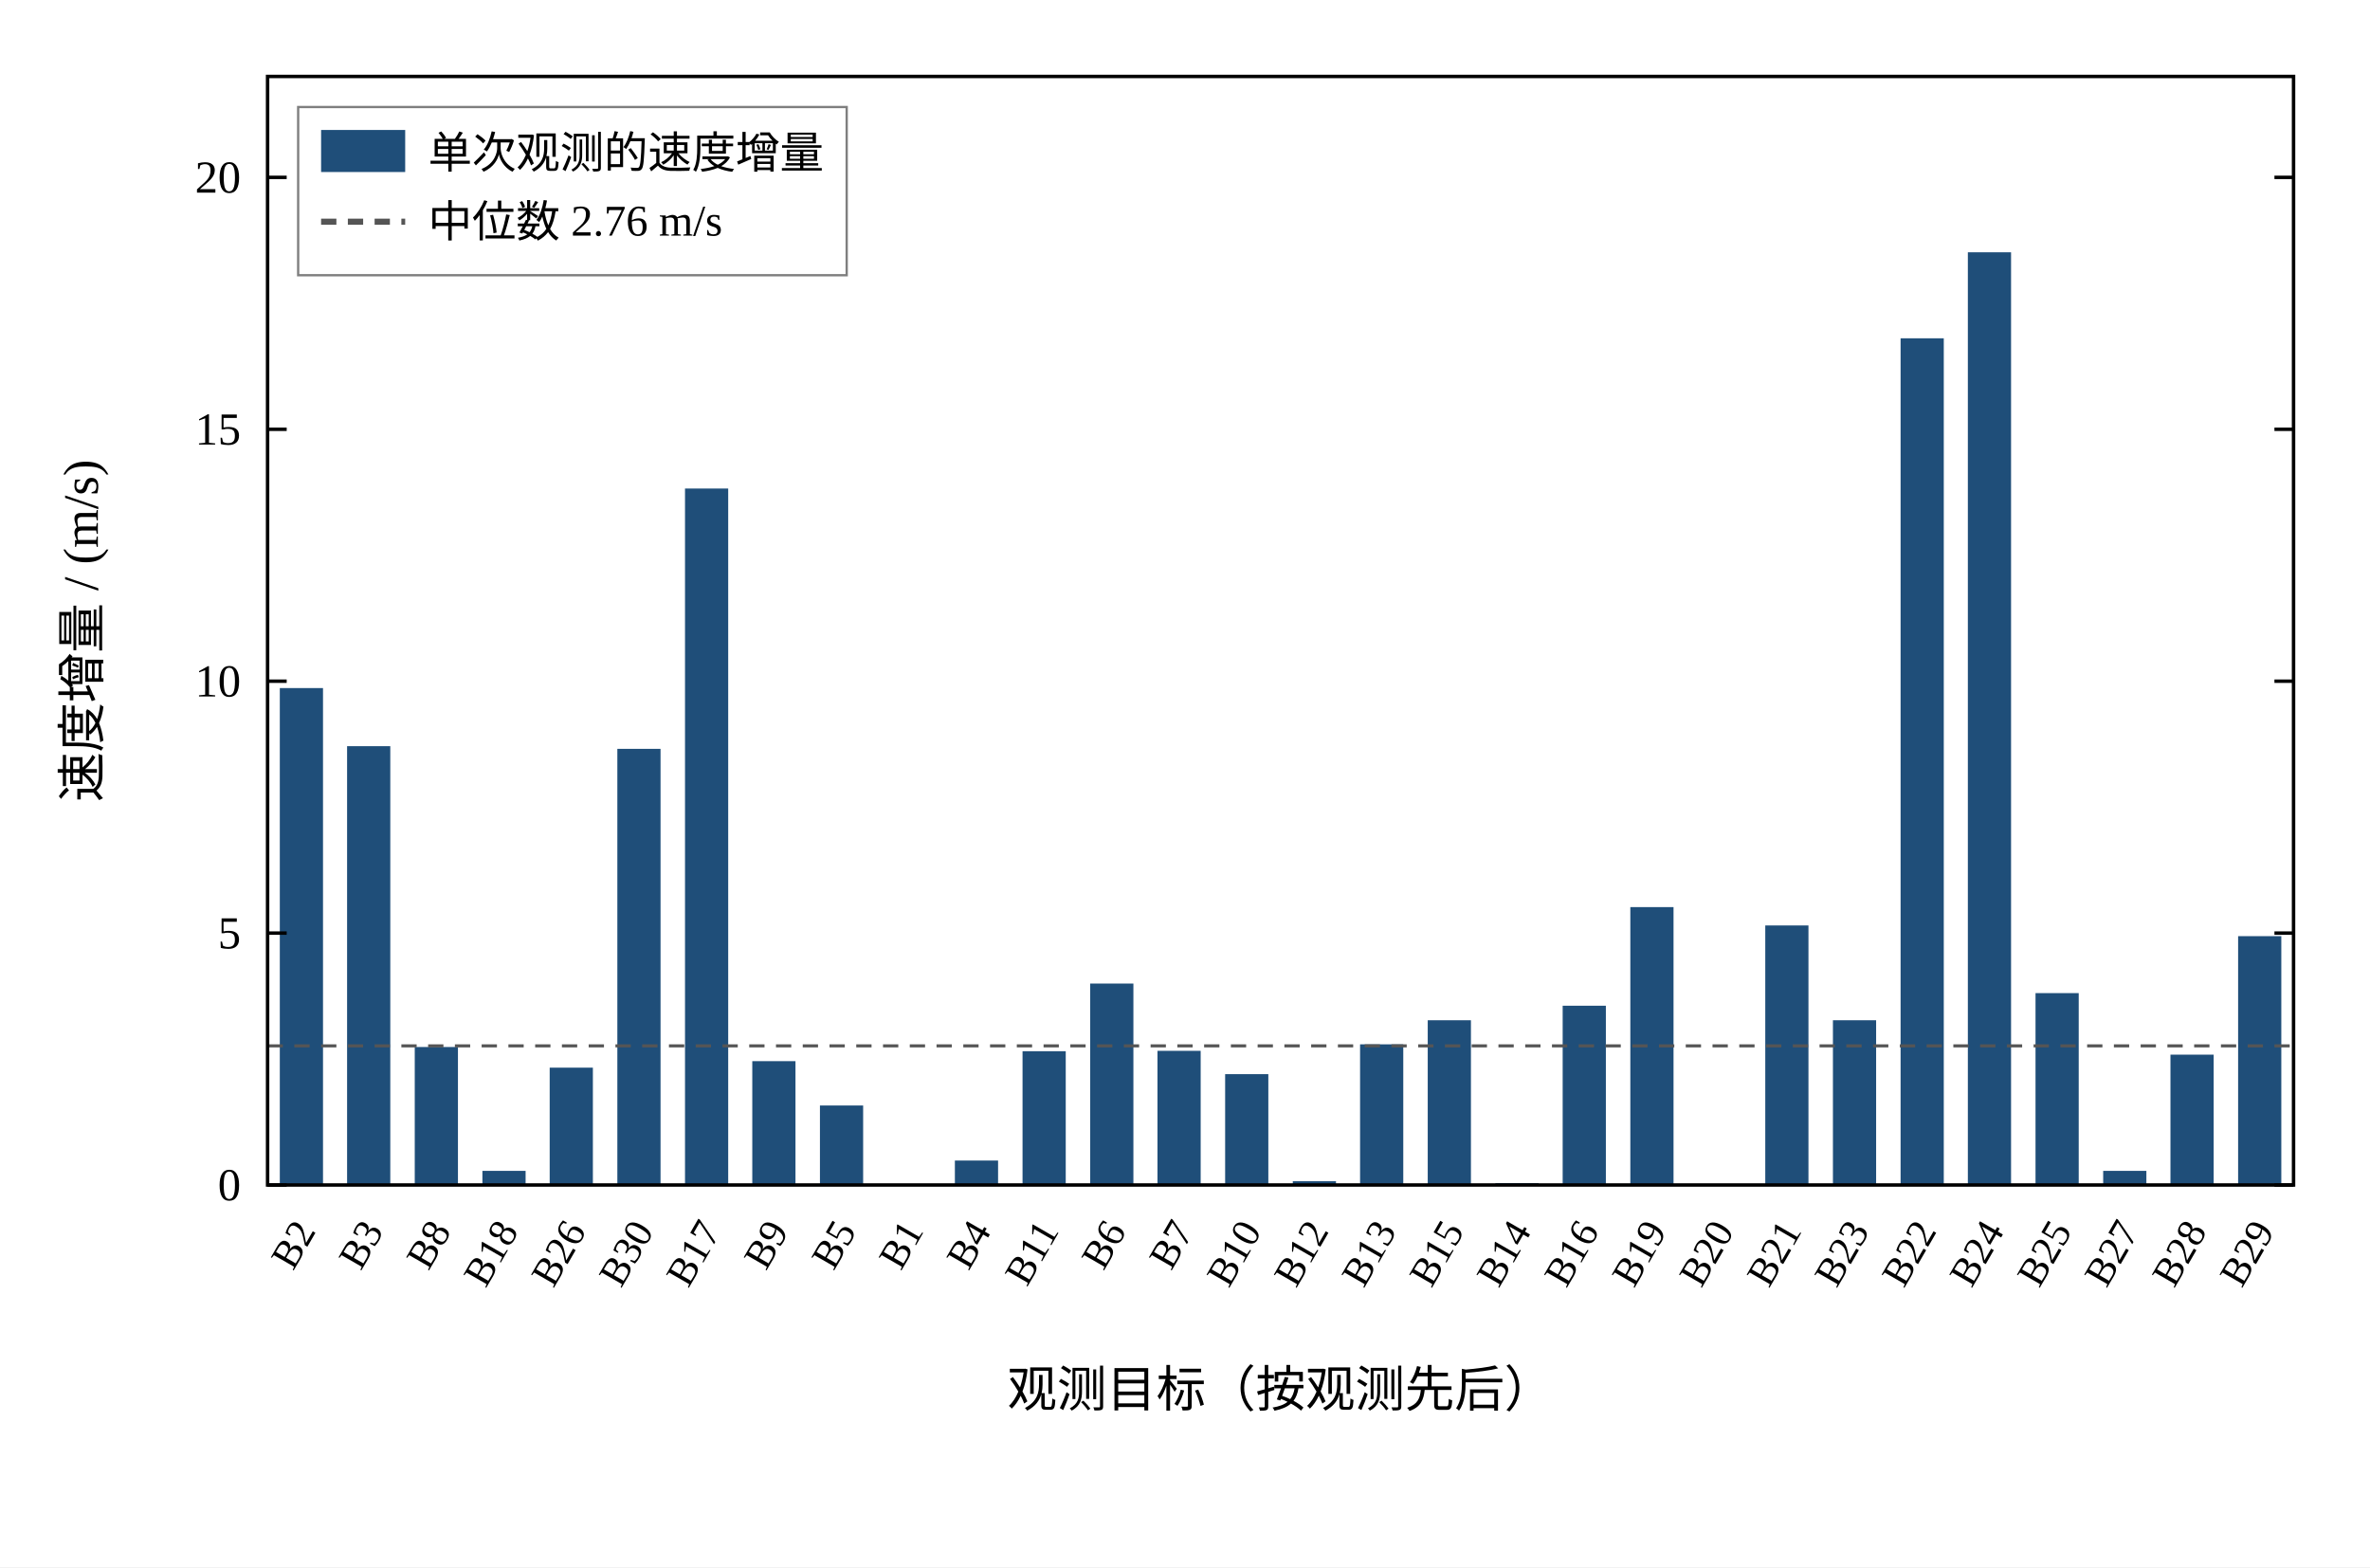
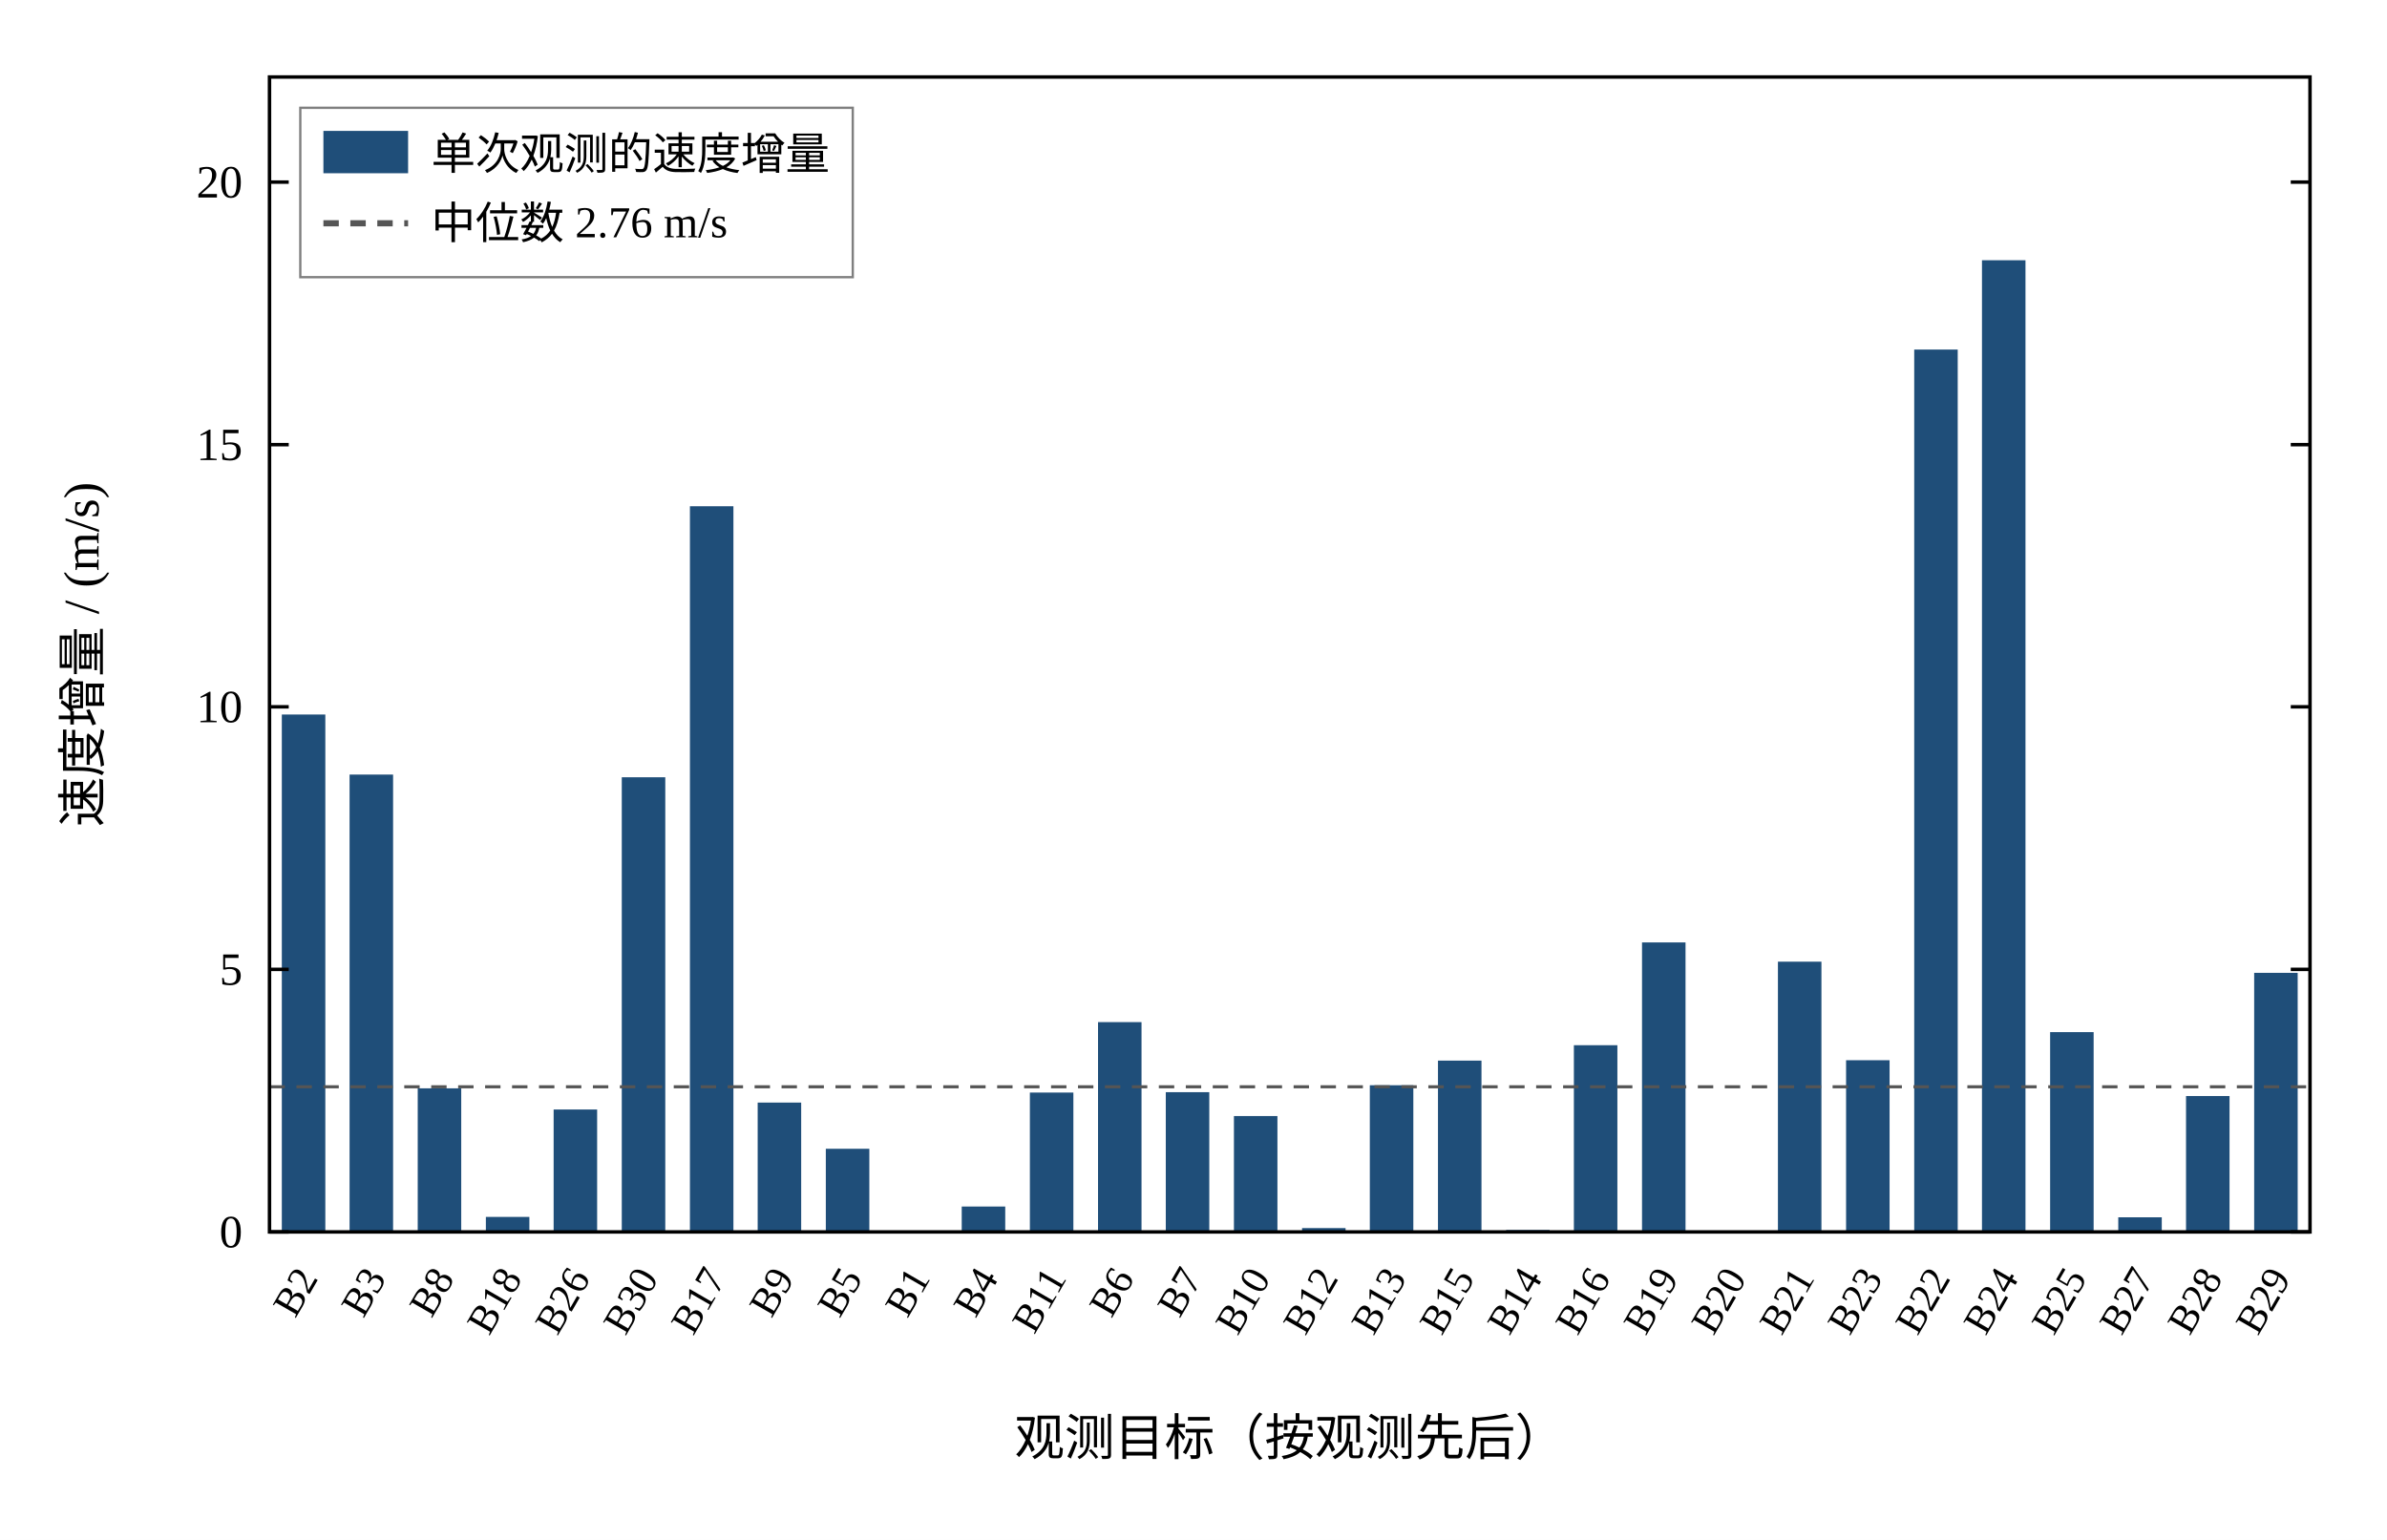
- <svg xmlns="http://www.w3.org/2000/svg" width="620" height="410" viewBox="0 0 620 410">
-   <rect x="0" y="0" width="620" height="410" fill="#FFFFFF" />
-   <rect x="73.2" y="180.0" width="11.3" height="130.0" fill="#1F4E79" />
-   <text x="82.8" y="322.0" font-family="SimSun, Times New Roman" font-size="10.5" text-anchor="end" fill="#000000" transform="rotate(-60 82.8 322.0)">B2</text>
-   <rect x="90.8" y="195.2" width="11.3" height="114.8" fill="#1F4E79" />
-   <text x="100.5" y="322.0" font-family="SimSun, Times New Roman" font-size="10.5" text-anchor="end" fill="#000000" transform="rotate(-60 100.5 322.0)">B3</text>
-   <rect x="108.5" y="273.9" width="11.3" height="36.1" fill="#1F4E79" />
-   <text x="118.2" y="322.0" font-family="SimSun, Times New Roman" font-size="10.5" text-anchor="end" fill="#000000" transform="rotate(-60 118.2 322.0)">B8</text>
-   <rect x="126.2" y="306.3" width="11.3" height="3.7" fill="#1F4E79" />
-   <text x="135.8" y="322.0" font-family="SimSun, Times New Roman" font-size="10.5" text-anchor="end" fill="#000000" transform="rotate(-60 135.8 322.0)">B18</text>
-   <rect x="143.8" y="279.3" width="11.3" height="30.7" fill="#1F4E79" />
-   <text x="153.5" y="322.0" font-family="SimSun, Times New Roman" font-size="10.5" text-anchor="end" fill="#000000" transform="rotate(-60 153.5 322.0)">B26</text>
-   <rect x="161.5" y="195.9" width="11.3" height="114.1" fill="#1F4E79" />
-   <text x="171.2" y="322.0" font-family="SimSun, Times New Roman" font-size="10.5" text-anchor="end" fill="#000000" transform="rotate(-60 171.2 322.0)">B30</text>
-   <rect x="179.2" y="127.8" width="11.3" height="182.2" fill="#1F4E79" />
-   <text x="188.8" y="322.0" font-family="SimSun, Times New Roman" font-size="10.5" text-anchor="end" fill="#000000" transform="rotate(-60 188.8 322.0)">B17</text>
-   <rect x="196.8" y="277.6" width="11.3" height="32.4" fill="#1F4E79" />
-   <text x="206.5" y="322.0" font-family="SimSun, Times New Roman" font-size="10.5" text-anchor="end" fill="#000000" transform="rotate(-60 206.5 322.0)">B9</text>
-   <rect x="214.5" y="289.2" width="11.3" height="20.8" fill="#1F4E79" />
-   <text x="224.2" y="322.0" font-family="SimSun, Times New Roman" font-size="10.5" text-anchor="end" fill="#000000" transform="rotate(-60 224.2 322.0)">B5</text>
-   <rect x="232.2" y="310.0" width="11.3" height="0.0" fill="#1F4E79" />
-   <text x="241.8" y="322.0" font-family="SimSun, Times New Roman" font-size="10.5" text-anchor="end" fill="#000000" transform="rotate(-60 241.8 322.0)">B1</text>
-   <rect x="249.8" y="303.6" width="11.3" height="6.4" fill="#1F4E79" />
-   <text x="259.5" y="322.0" font-family="SimSun, Times New Roman" font-size="10.5" text-anchor="end" fill="#000000" transform="rotate(-60 259.5 322.0)">B4</text>
-   <rect x="267.5" y="275.0" width="11.3" height="35.0" fill="#1F4E79" />
-   <text x="277.2" y="322.0" font-family="SimSun, Times New Roman" font-size="10.5" text-anchor="end" fill="#000000" transform="rotate(-60 277.2 322.0)">B11</text>
-   <rect x="285.2" y="257.3" width="11.3" height="52.7" fill="#1F4E79" />
-   <text x="294.8" y="322.0" font-family="SimSun, Times New Roman" font-size="10.5" text-anchor="end" fill="#000000" transform="rotate(-60 294.8 322.0)">B6</text>
-   <rect x="302.8" y="274.9" width="11.3" height="35.1" fill="#1F4E79" />
-   <text x="312.5" y="322.0" font-family="SimSun, Times New Roman" font-size="10.5" text-anchor="end" fill="#000000" transform="rotate(-60 312.5 322.0)">B7</text>
-   <rect x="320.5" y="281.0" width="11.3" height="29.0" fill="#1F4E79" />
-   <text x="330.2" y="322.0" font-family="SimSun, Times New Roman" font-size="10.5" text-anchor="end" fill="#000000" transform="rotate(-60 330.2 322.0)">B10</text>
-   <rect x="338.2" y="309.0" width="11.3" height="1.0" fill="#1F4E79" />
-   <text x="347.8" y="322.0" font-family="SimSun, Times New Roman" font-size="10.5" text-anchor="end" fill="#000000" transform="rotate(-60 347.8 322.0)">B12</text>
-   <rect x="355.8" y="273.2" width="11.3" height="36.8" fill="#1F4E79" />
-   <text x="365.5" y="322.0" font-family="SimSun, Times New Roman" font-size="10.5" text-anchor="end" fill="#000000" transform="rotate(-60 365.5 322.0)">B13</text>
-   <rect x="373.5" y="266.9" width="11.3" height="43.1" fill="#1F4E79" />
-   <text x="383.2" y="322.0" font-family="SimSun, Times New Roman" font-size="10.5" text-anchor="end" fill="#000000" transform="rotate(-60 383.2 322.0)">B15</text>
-   <rect x="391.2" y="309.5" width="11.3" height="0.5" fill="#1F4E79" />
-   <text x="400.8" y="322.0" font-family="SimSun, Times New Roman" font-size="10.5" text-anchor="end" fill="#000000" transform="rotate(-60 400.8 322.0)">B14</text>
-   <rect x="408.8" y="263.1" width="11.3" height="46.9" fill="#1F4E79" />
-   <text x="418.5" y="322.0" font-family="SimSun, Times New Roman" font-size="10.5" text-anchor="end" fill="#000000" transform="rotate(-60 418.5 322.0)">B16</text>
-   <rect x="426.5" y="237.3" width="11.3" height="72.7" fill="#1F4E79" />
-   <text x="436.2" y="322.0" font-family="SimSun, Times New Roman" font-size="10.5" text-anchor="end" fill="#000000" transform="rotate(-60 436.2 322.0)">B19</text>
-   <rect x="444.2" y="310.0" width="11.3" height="0.0" fill="#1F4E79" />
-   <text x="453.8" y="322.0" font-family="SimSun, Times New Roman" font-size="10.5" text-anchor="end" fill="#000000" transform="rotate(-60 453.8 322.0)">B20</text>
-   <rect x="461.8" y="242.1" width="11.3" height="67.9" fill="#1F4E79" />
-   <text x="471.5" y="322.0" font-family="SimSun, Times New Roman" font-size="10.5" text-anchor="end" fill="#000000" transform="rotate(-60 471.5 322.0)">B21</text>
-   <rect x="479.5" y="266.9" width="11.3" height="43.1" fill="#1F4E79" />
-   <text x="489.2" y="322.0" font-family="SimSun, Times New Roman" font-size="10.5" text-anchor="end" fill="#000000" transform="rotate(-60 489.2 322.0)">B23</text>
-   <rect x="497.2" y="88.5" width="11.3" height="221.5" fill="#1F4E79" />
-   <text x="506.8" y="322.0" font-family="SimSun, Times New Roman" font-size="10.5" text-anchor="end" fill="#000000" transform="rotate(-60 506.8 322.0)">B22</text>
-   <rect x="514.8" y="66.0" width="11.3" height="244.0" fill="#1F4E79" />
-   <text x="524.5" y="322.0" font-family="SimSun, Times New Roman" font-size="10.5" text-anchor="end" fill="#000000" transform="rotate(-60 524.5 322.0)">B24</text>
-   <rect x="532.5" y="259.8" width="11.3" height="50.2" fill="#1F4E79" />
-   <text x="542.2" y="322.0" font-family="SimSun, Times New Roman" font-size="10.5" text-anchor="end" fill="#000000" transform="rotate(-60 542.2 322.0)">B25</text>
-   <rect x="550.2" y="306.3" width="11.3" height="3.7" fill="#1F4E79" />
-   <text x="559.8" y="322.0" font-family="SimSun, Times New Roman" font-size="10.5" text-anchor="end" fill="#000000" transform="rotate(-60 559.8 322.0)">B27</text>
-   <rect x="567.8" y="275.9" width="11.3" height="34.1" fill="#1F4E79" />
-   <text x="577.5" y="322.0" font-family="SimSun, Times New Roman" font-size="10.5" text-anchor="end" fill="#000000" transform="rotate(-60 577.5 322.0)">B28</text>
-   <rect x="585.5" y="244.9" width="11.3" height="65.1" fill="#1F4E79" />
-   <text x="595.2" y="322.0" font-family="SimSun, Times New Roman" font-size="10.5" text-anchor="end" fill="#000000" transform="rotate(-60 595.2 322.0)">B29</text>
-   <line x1="70.0" y1="273.6" x2="600.0" y2="273.6" stroke="#555555" stroke-width="0.8" stroke-dasharray="4,3" />
-   <rect x="70" y="20" width="530" height="290" fill="none" stroke="#000000" stroke-width="0.9" />
-   <line x1="70.0" y1="310.0" x2="75.0" y2="310.0" stroke="#000000" stroke-width="0.9" />
-   <line x1="600.0" y1="310.0" x2="595.0" y2="310.0" stroke="#000000" stroke-width="0.9" />
-   <text x="63.0" y="314.0" font-family="SimSun, Times New Roman" font-size="12" text-anchor="end" fill="#000000">0</text>
-   <line x1="70.0" y1="244.1" x2="75.0" y2="244.1" stroke="#000000" stroke-width="0.9" />
-   <line x1="600.0" y1="244.1" x2="595.0" y2="244.1" stroke="#000000" stroke-width="0.9" />
-   <text x="63.0" y="248.1" font-family="SimSun, Times New Roman" font-size="12" text-anchor="end" fill="#000000">5</text>
-   <line x1="70.0" y1="178.2" x2="75.0" y2="178.2" stroke="#000000" stroke-width="0.9" />
-   <line x1="600.0" y1="178.2" x2="595.0" y2="178.2" stroke="#000000" stroke-width="0.9" />
-   <text x="63.0" y="182.2" font-family="SimSun, Times New Roman" font-size="12" text-anchor="end" fill="#000000">10</text>
-   <line x1="70.0" y1="112.3" x2="75.0" y2="112.3" stroke="#000000" stroke-width="0.9" />
-   <line x1="600.0" y1="112.3" x2="595.0" y2="112.3" stroke="#000000" stroke-width="0.9" />
-   <text x="63.0" y="116.3" font-family="SimSun, Times New Roman" font-size="12" text-anchor="end" fill="#000000">15</text>
-   <line x1="70.0" y1="46.4" x2="75.0" y2="46.4" stroke="#000000" stroke-width="0.9" />
-   <line x1="600.0" y1="46.4" x2="595.0" y2="46.4" stroke="#000000" stroke-width="0.9" />
-   <text x="63.0" y="50.4" font-family="SimSun, Times New Roman" font-size="12" text-anchor="end" fill="#000000">20</text>
-   <text x="26.0" y="165.0" font-family="SimSun, Times New Roman" font-size="13" text-anchor="middle" fill="#000000" transform="rotate(-90 26.0 165.0)">速度增量 / (m/s)</text>
-   <text x="335.0" y="368.0" font-family="SimSun, Times New Roman" font-size="13" text-anchor="middle" fill="#000000">观测目标（按观测先后）</text>
+ <svg xmlns="http://www.w3.org/2000/svg" width="620" height="400" viewBox="0 0 620 400">
+   <rect x="0" y="0" width="620" height="400" fill="#FFFFFF" />
+   <rect x="73.2" y="185.6" width="11.3" height="134.4" fill="#1F4E79" />
+   <text x="82.8" y="332.0" font-family="SimSun, Times New Roman" font-size="10.5" text-anchor="end" fill="#000000" transform="rotate(-60 82.8 332.0)">B2</text>
+   <rect x="90.8" y="201.2" width="11.3" height="118.8" fill="#1F4E79" />
+   <text x="100.5" y="332.0" font-family="SimSun, Times New Roman" font-size="10.5" text-anchor="end" fill="#000000" transform="rotate(-60 100.5 332.0)">B3</text>
+   <rect x="108.5" y="282.7" width="11.3" height="37.3" fill="#1F4E79" />
+   <text x="118.2" y="332.0" font-family="SimSun, Times New Roman" font-size="10.5" text-anchor="end" fill="#000000" transform="rotate(-60 118.2 332.0)">B8</text>
+   <rect x="126.2" y="316.1" width="11.3" height="3.9" fill="#1F4E79" />
+   <text x="135.8" y="332.0" font-family="SimSun, Times New Roman" font-size="10.5" text-anchor="end" fill="#000000" transform="rotate(-60 135.8 332.0)">B18</text>
+   <rect x="143.8" y="288.2" width="11.3" height="31.8" fill="#1F4E79" />
+   <text x="153.5" y="332.0" font-family="SimSun, Times New Roman" font-size="10.5" text-anchor="end" fill="#000000" transform="rotate(-60 153.5 332.0)">B26</text>
+   <rect x="161.5" y="201.9" width="11.3" height="118.1" fill="#1F4E79" />
+   <text x="171.2" y="332.0" font-family="SimSun, Times New Roman" font-size="10.5" text-anchor="end" fill="#000000" transform="rotate(-60 171.2 332.0)">B30</text>
+   <rect x="179.2" y="131.5" width="11.3" height="188.5" fill="#1F4E79" />
+   <text x="188.8" y="332.0" font-family="SimSun, Times New Roman" font-size="10.5" text-anchor="end" fill="#000000" transform="rotate(-60 188.8 332.0)">B17</text>
+   <rect x="196.8" y="286.4" width="11.3" height="33.6" fill="#1F4E79" />
+   <text x="206.5" y="332.0" font-family="SimSun, Times New Roman" font-size="10.5" text-anchor="end" fill="#000000" transform="rotate(-60 206.5 332.0)">B9</text>
+   <rect x="214.5" y="298.4" width="11.3" height="21.6" fill="#1F4E79" />
+   <text x="224.2" y="332.0" font-family="SimSun, Times New Roman" font-size="10.5" text-anchor="end" fill="#000000" transform="rotate(-60 224.2 332.0)">B5</text>
+   <rect x="232.2" y="320.0" width="11.3" height="0.0" fill="#1F4E79" />
+   <text x="241.8" y="332.0" font-family="SimSun, Times New Roman" font-size="10.5" text-anchor="end" fill="#000000" transform="rotate(-60 241.8 332.0)">B1</text>
+   <rect x="249.8" y="313.4" width="11.3" height="6.6" fill="#1F4E79" />
+   <text x="259.5" y="332.0" font-family="SimSun, Times New Roman" font-size="10.5" text-anchor="end" fill="#000000" transform="rotate(-60 259.5 332.0)">B4</text>
+   <rect x="267.5" y="283.8" width="11.3" height="36.2" fill="#1F4E79" />
+   <text x="277.2" y="332.0" font-family="SimSun, Times New Roman" font-size="10.5" text-anchor="end" fill="#000000" transform="rotate(-60 277.2 332.0)">B11</text>
+   <rect x="285.2" y="265.5" width="11.3" height="54.5" fill="#1F4E79" />
+   <text x="294.8" y="332.0" font-family="SimSun, Times New Roman" font-size="10.5" text-anchor="end" fill="#000000" transform="rotate(-60 294.8 332.0)">B6</text>
+   <rect x="302.8" y="283.7" width="11.3" height="36.3" fill="#1F4E79" />
+   <text x="312.5" y="332.0" font-family="SimSun, Times New Roman" font-size="10.5" text-anchor="end" fill="#000000" transform="rotate(-60 312.5 332.0)">B7</text>
+   <rect x="320.5" y="289.9" width="11.3" height="30.1" fill="#1F4E79" />
+   <text x="330.2" y="332.0" font-family="SimSun, Times New Roman" font-size="10.5" text-anchor="end" fill="#000000" transform="rotate(-60 330.2 332.0)">B10</text>
+   <rect x="338.2" y="319.0" width="11.3" height="1.0" fill="#1F4E79" />
+   <text x="347.8" y="332.0" font-family="SimSun, Times New Roman" font-size="10.5" text-anchor="end" fill="#000000" transform="rotate(-60 347.8 332.0)">B12</text>
+   <rect x="355.8" y="281.9" width="11.3" height="38.1" fill="#1F4E79" />
+   <text x="365.5" y="332.0" font-family="SimSun, Times New Roman" font-size="10.5" text-anchor="end" fill="#000000" transform="rotate(-60 365.5 332.0)">B13</text>
+   <rect x="373.5" y="275.5" width="11.3" height="44.5" fill="#1F4E79" />
+   <text x="383.2" y="332.0" font-family="SimSun, Times New Roman" font-size="10.5" text-anchor="end" fill="#000000" transform="rotate(-60 383.2 332.0)">B15</text>
+   <rect x="391.2" y="319.5" width="11.3" height="0.5" fill="#1F4E79" />
+   <text x="400.8" y="332.0" font-family="SimSun, Times New Roman" font-size="10.5" text-anchor="end" fill="#000000" transform="rotate(-60 400.8 332.0)">B14</text>
+   <rect x="408.8" y="271.5" width="11.3" height="48.5" fill="#1F4E79" />
+   <text x="418.5" y="332.0" font-family="SimSun, Times New Roman" font-size="10.5" text-anchor="end" fill="#000000" transform="rotate(-60 418.5 332.0)">B16</text>
+   <rect x="426.5" y="244.8" width="11.3" height="75.2" fill="#1F4E79" />
+   <text x="436.2" y="332.0" font-family="SimSun, Times New Roman" font-size="10.5" text-anchor="end" fill="#000000" transform="rotate(-60 436.2 332.0)">B19</text>
+   <rect x="444.2" y="320.0" width="11.3" height="0.0" fill="#1F4E79" />
+   <text x="453.8" y="332.0" font-family="SimSun, Times New Roman" font-size="10.5" text-anchor="end" fill="#000000" transform="rotate(-60 453.8 332.0)">B20</text>
+   <rect x="461.8" y="249.8" width="11.3" height="70.2" fill="#1F4E79" />
+   <text x="471.5" y="332.0" font-family="SimSun, Times New Roman" font-size="10.5" text-anchor="end" fill="#000000" transform="rotate(-60 471.5 332.0)">B21</text>
+   <rect x="479.5" y="275.4" width="11.3" height="44.6" fill="#1F4E79" />
+   <text x="489.2" y="332.0" font-family="SimSun, Times New Roman" font-size="10.5" text-anchor="end" fill="#000000" transform="rotate(-60 489.2 332.0)">B23</text>
+   <rect x="497.2" y="90.8" width="11.3" height="229.2" fill="#1F4E79" />
+   <text x="506.8" y="332.0" font-family="SimSun, Times New Roman" font-size="10.5" text-anchor="end" fill="#000000" transform="rotate(-60 506.8 332.0)">B22</text>
+   <rect x="514.8" y="67.6" width="11.3" height="252.4" fill="#1F4E79" />
+   <text x="524.5" y="332.0" font-family="SimSun, Times New Roman" font-size="10.5" text-anchor="end" fill="#000000" transform="rotate(-60 524.5 332.0)">B24</text>
+   <rect x="532.5" y="268.1" width="11.3" height="51.9" fill="#1F4E79" />
+   <text x="542.2" y="332.0" font-family="SimSun, Times New Roman" font-size="10.5" text-anchor="end" fill="#000000" transform="rotate(-60 542.2 332.0)">B25</text>
+   <rect x="550.2" y="316.2" width="11.3" height="3.8" fill="#1F4E79" />
+   <text x="559.8" y="332.0" font-family="SimSun, Times New Roman" font-size="10.5" text-anchor="end" fill="#000000" transform="rotate(-60 559.8 332.0)">B27</text>
+   <rect x="567.8" y="284.7" width="11.3" height="35.3" fill="#1F4E79" />
+   <text x="577.5" y="332.0" font-family="SimSun, Times New Roman" font-size="10.5" text-anchor="end" fill="#000000" transform="rotate(-60 577.5 332.0)">B28</text>
+   <rect x="585.5" y="252.7" width="11.3" height="67.3" fill="#1F4E79" />
+   <text x="595.2" y="332.0" font-family="SimSun, Times New Roman" font-size="10.5" text-anchor="end" fill="#000000" transform="rotate(-60 595.2 332.0)">B29</text>
+   <line x1="70.0" y1="282.3" x2="600.0" y2="282.3" stroke="#555555" stroke-width="0.8" stroke-dasharray="4,3" />
+   <rect x="70" y="20" width="530" height="300" fill="none" stroke="#000000" stroke-width="0.9" />
+   <line x1="70.0" y1="320.0" x2="75.0" y2="320.0" stroke="#000000" stroke-width="0.9" />
+   <line x1="600.0" y1="320.0" x2="595.0" y2="320.0" stroke="#000000" stroke-width="0.9" />
+   <text x="63.0" y="324.0" font-family="SimSun, Times New Roman" font-size="12" text-anchor="end" fill="#000000">0</text>
+   <line x1="70.0" y1="251.8" x2="75.0" y2="251.8" stroke="#000000" stroke-width="0.9" />
+   <line x1="600.0" y1="251.8" x2="595.0" y2="251.8" stroke="#000000" stroke-width="0.9" />
+   <text x="63.0" y="255.8" font-family="SimSun, Times New Roman" font-size="12" text-anchor="end" fill="#000000">5</text>
+   <line x1="70.0" y1="183.6" x2="75.0" y2="183.6" stroke="#000000" stroke-width="0.9" />
+   <line x1="600.0" y1="183.6" x2="595.0" y2="183.6" stroke="#000000" stroke-width="0.9" />
+   <text x="63.0" y="187.6" font-family="SimSun, Times New Roman" font-size="12" text-anchor="end" fill="#000000">10</text>
+   <line x1="70.0" y1="115.5" x2="75.0" y2="115.5" stroke="#000000" stroke-width="0.9" />
+   <line x1="600.0" y1="115.5" x2="595.0" y2="115.5" stroke="#000000" stroke-width="0.9" />
+   <text x="63.0" y="119.5" font-family="SimSun, Times New Roman" font-size="12" text-anchor="end" fill="#000000">15</text>
+   <line x1="70.0" y1="47.3" x2="75.0" y2="47.3" stroke="#000000" stroke-width="0.9" />
+   <line x1="600.0" y1="47.3" x2="595.0" y2="47.3" stroke="#000000" stroke-width="0.9" />
+   <text x="63.0" y="51.3" font-family="SimSun, Times New Roman" font-size="12" text-anchor="end" fill="#000000">20</text>
+   <text x="26.0" y="170.0" font-family="SimSun, Times New Roman" font-size="13" text-anchor="middle" fill="#000000" transform="rotate(-90 26.0 170.0)">速度增量 / (m/s)</text>
+   <text x="335.0" y="378.0" font-family="SimSun, Times New Roman" font-size="13" text-anchor="middle" fill="#000000">观测目标（按观测先后）</text>
  <rect x="78" y="28" width="143.5" height="44" fill="#FFFFFF" stroke="#7F7F7F" stroke-width="0.6" />
  <rect x="84" y="34" width="22" height="11" fill="#1F4E79" stroke="none" />
  <text x="112.0" y="44.0" font-family="SimSun, Times New Roman" font-size="11.5" text-anchor="start" fill="#000000">单次观测的速度增量</text>
  <line x1="84.0" y1="58.0" x2="106.0" y2="58.0" stroke="#555555" stroke-width="1.6" stroke-dasharray="4,3" />
  <text x="112.0" y="62.0" font-family="SimSun, Times New Roman" font-size="11.5" text-anchor="start" fill="#000000">中位数 2.76 m/s</text>
</svg>
